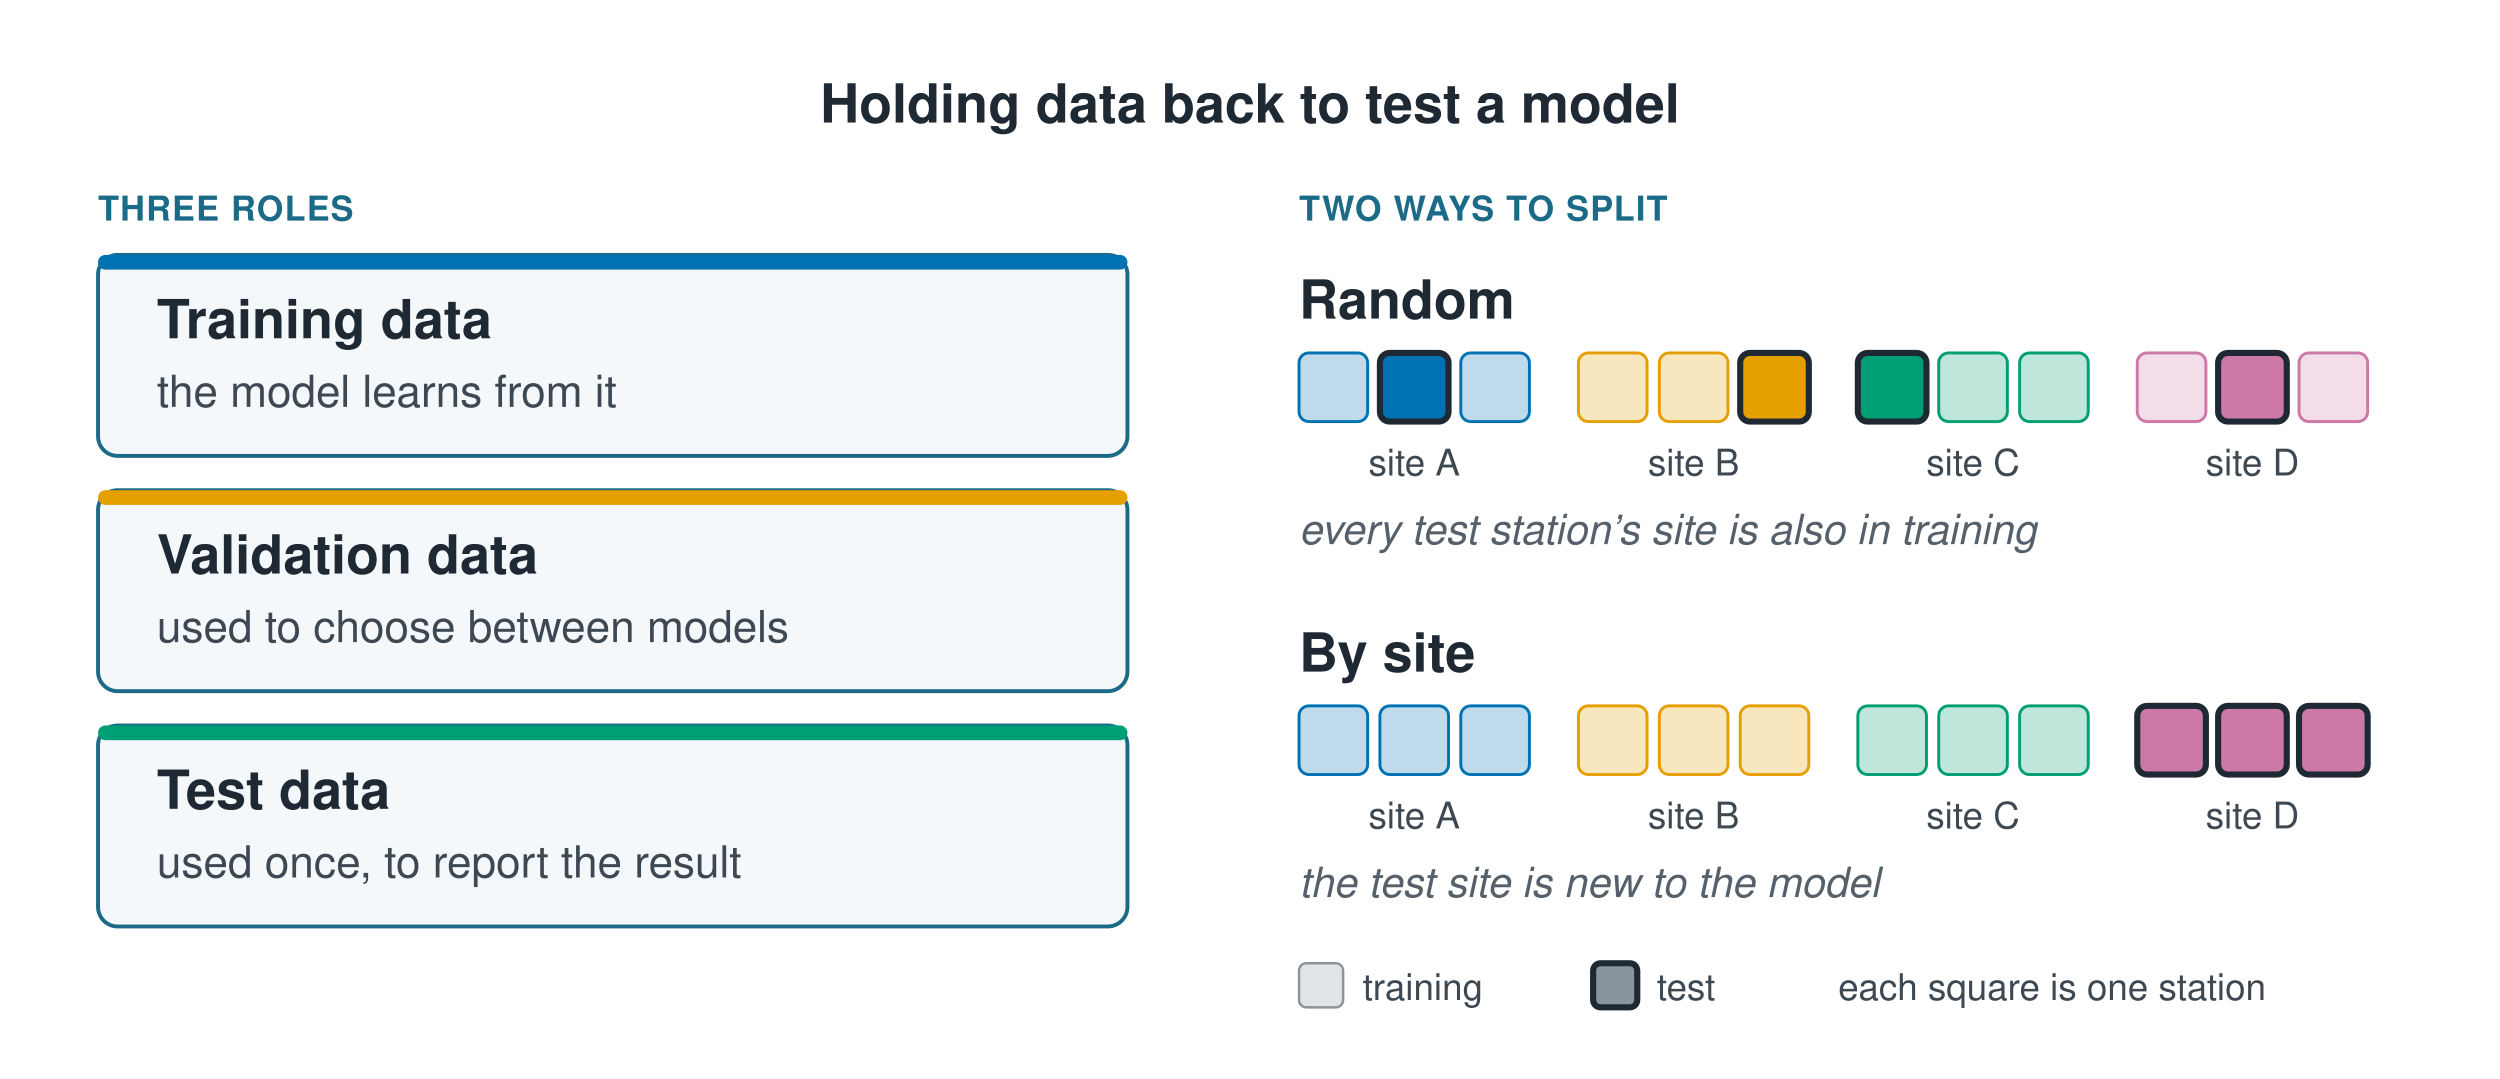
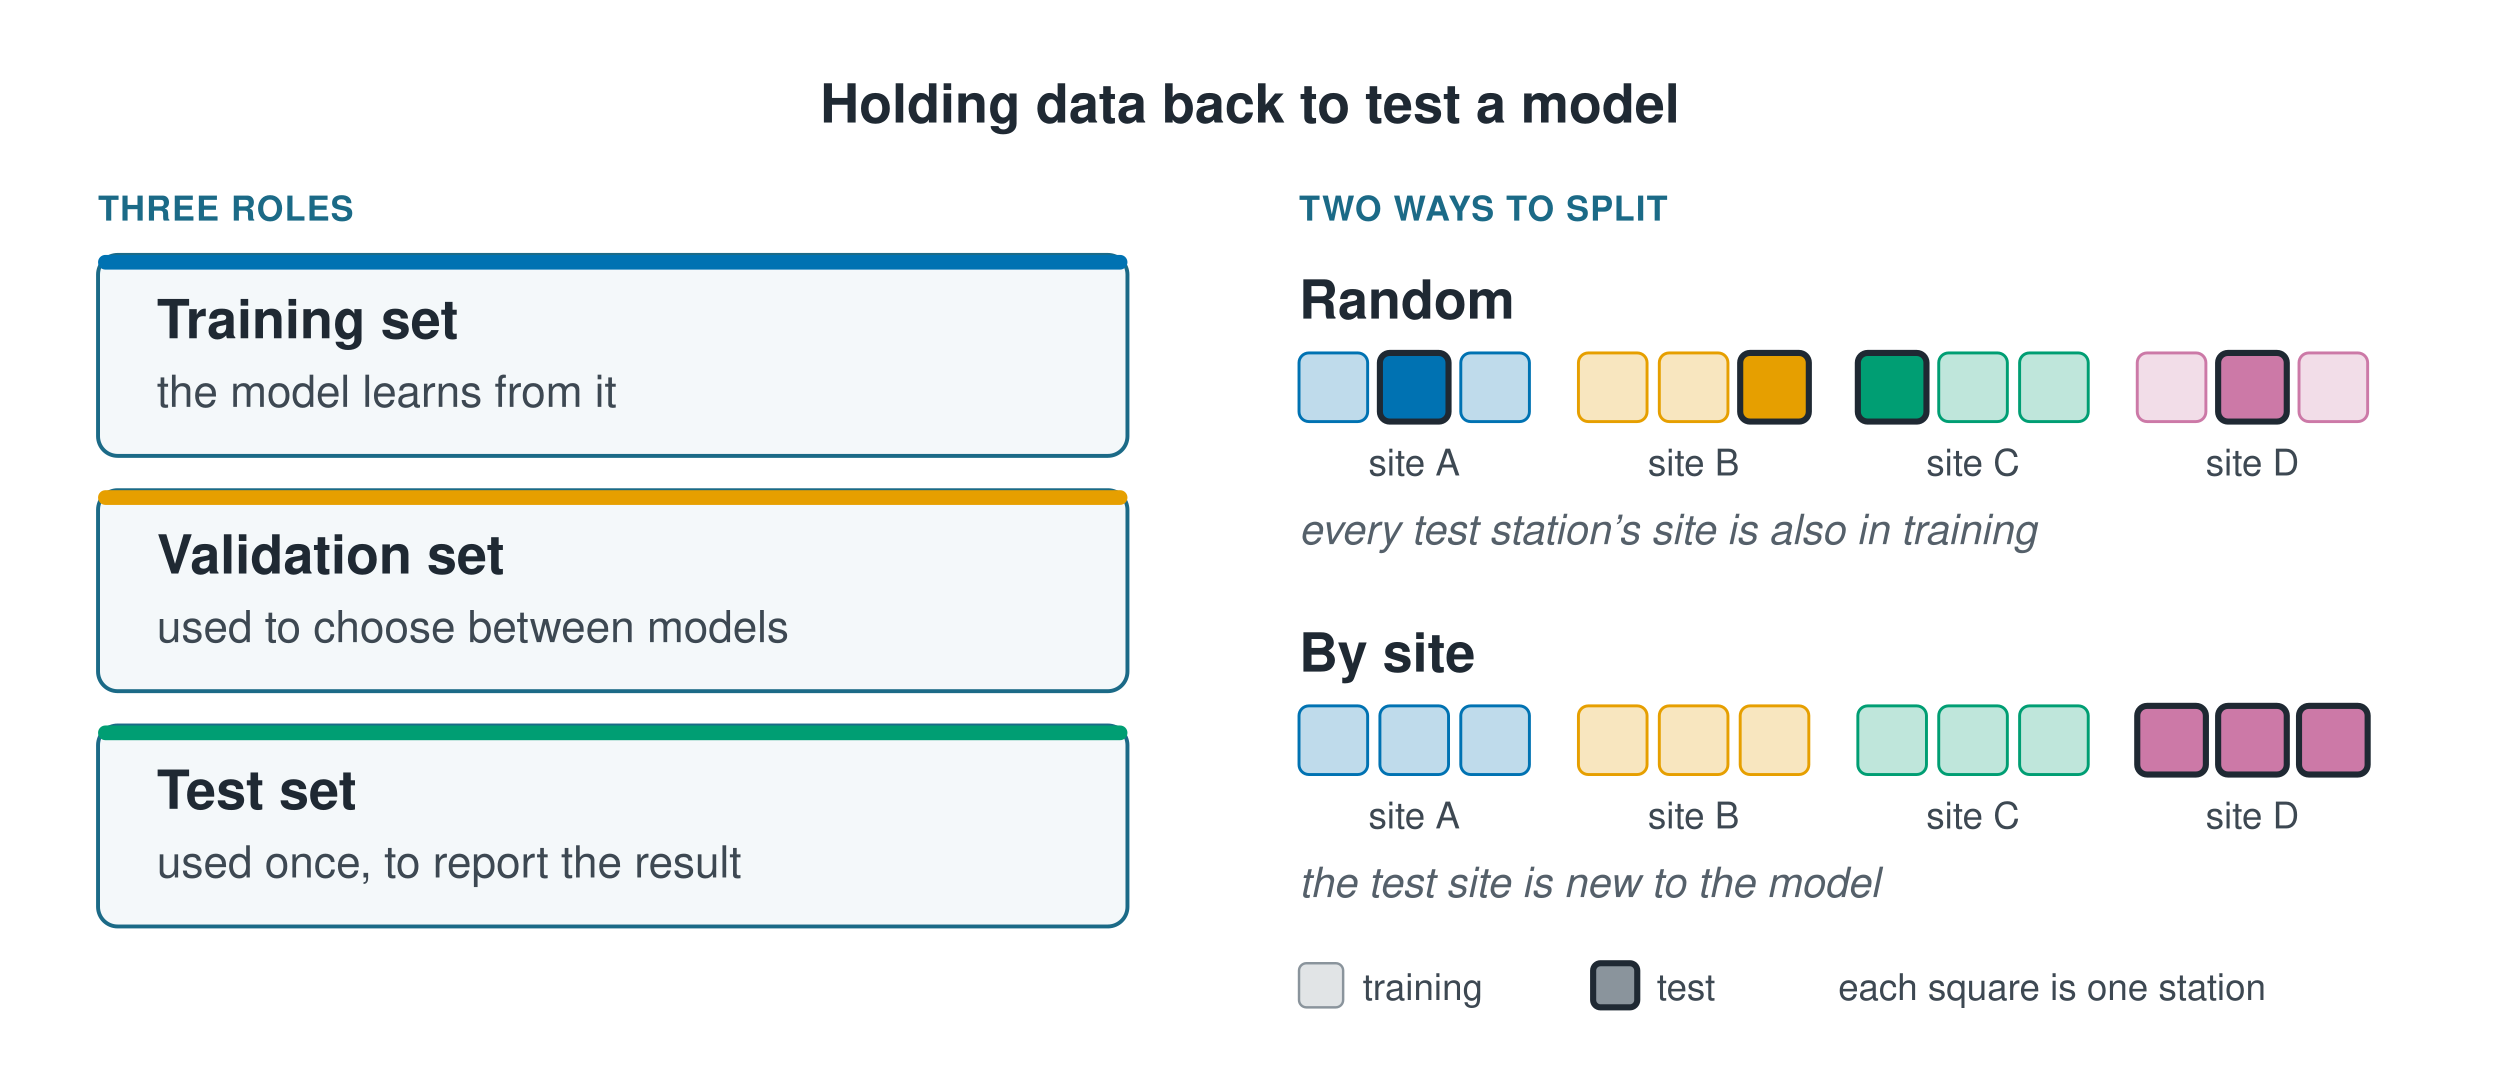
- <svg xmlns="http://www.w3.org/2000/svg" viewBox="-40 -24 1020 440" width="100%" role="img" aria-label="Two panels. Three roles: training data, which the model learns from; validation data, used to choose between models; test data, used once to report the result. Two ways to split: four sites, A to D, each visited three times. In a random split one visit from every site goes to the test data, so every test station's site is also in training. In a split by site, all three visits to site D go to the test data, so the test site is new to the model.">
+ <svg xmlns="http://www.w3.org/2000/svg" viewBox="-40 -24 1020 440" width="100%" role="img" aria-label="Two panels. Three roles: the training set, which the model learns from; the validation set, used to choose between models; the test set, used once to report the result. Two ways to split: four sites, A to D, each visited three times. In a random split one visit from every site goes to the test set, so every test station's site is also in training. In a split by site, all three visits to site D go to the test set, so the test site is new to the model.">
  <defs>
    <style>
      .box  { fill: #f4f8fa; stroke: #1b6a87; stroke-width: 1.6; }
      .title{ font: bold 22px "Source Sans Pro", Helvetica, Arial, sans-serif; fill: #1f2933; }
      .head { font: bold 22px "Source Sans Pro", Helvetica, Arial, sans-serif; fill: #1f2933; }
      .body { font: 18px "Source Sans Pro", Helvetica, Arial, sans-serif; fill: #3d4852; }
      .lab  { font: bold 14px "Source Sans Pro", Helvetica, Arial, sans-serif; letter-spacing: 0.5px; }
      .note { font: italic 17px "Source Sans Pro", Helvetica, Arial, sans-serif; fill: #55606a; }
      .sm   { font: 15px "Source Sans Pro", Helvetica, Arial, sans-serif; fill: #3d4852; }
    </style>
  </defs>
  <text class="title" x="470" y="26" text-anchor="middle">Holding data back to test a model</text>
  <text class="lab" x="0" y="66" fill="#1b6a87">THREE ROLES</text>
  <rect class="box" x="0" y="80" width="420" height="82" rx="8" />
  <rect x="0" y="80" width="420" height="6" rx="3" fill="#0072B2" />
-   <text class="head" x="24" y="114">Training data</text>
+   <text class="head" x="24" y="114">Training set</text>
  <text class="body" x="24" y="142">the model learns from it</text>
  <rect class="box" x="0" y="176" width="420" height="82" rx="8" />
  <rect x="0" y="176" width="420" height="6" rx="3" fill="#E69F00" />
-   <text class="head" x="24" y="210">Validation data</text>
+   <text class="head" x="24" y="210">Validation set</text>
  <text class="body" x="24" y="238">used to choose between models</text>
  <rect class="box" x="0" y="272" width="420" height="82" rx="8" />
  <rect x="0" y="272" width="420" height="6" rx="3" fill="#009E73" />
-   <text class="head" x="24" y="306">Test data</text>
+   <text class="head" x="24" y="306">Test set</text>
  <text class="body" x="24" y="334">used once, to report the result</text>
  <text class="lab" x="490" y="66" fill="#1b6a87">TWO WAYS TO SPLIT</text>
  <text class="head" x="490" y="106">Random</text>
  <rect x="490" y="120" width="28" height="28" rx="4" fill="#0072B2" fill-opacity="0.25" stroke="#0072B2" stroke-width="1.2" />
  <rect x="523" y="120" width="28" height="28" rx="4" fill="#0072B2" stroke="#1f2933" stroke-width="2.5" />
  <rect x="556" y="120" width="28" height="28" rx="4" fill="#0072B2" fill-opacity="0.25" stroke="#0072B2" stroke-width="1.2" />
  <rect x="604" y="120" width="28" height="28" rx="4" fill="#E69F00" fill-opacity="0.25" stroke="#E69F00" stroke-width="1.2" />
  <rect x="637" y="120" width="28" height="28" rx="4" fill="#E69F00" fill-opacity="0.25" stroke="#E69F00" stroke-width="1.2" />
  <rect x="670" y="120" width="28" height="28" rx="4" fill="#E69F00" stroke="#1f2933" stroke-width="2.5" />
  <rect x="718" y="120" width="28" height="28" rx="4" fill="#009E73" stroke="#1f2933" stroke-width="2.5" />
  <rect x="751" y="120" width="28" height="28" rx="4" fill="#009E73" fill-opacity="0.25" stroke="#009E73" stroke-width="1.2" />
  <rect x="784" y="120" width="28" height="28" rx="4" fill="#009E73" fill-opacity="0.25" stroke="#009E73" stroke-width="1.2" />
  <rect x="832" y="120" width="28" height="28" rx="4" fill="#CC79A7" fill-opacity="0.25" stroke="#CC79A7" stroke-width="1.2" />
  <rect x="865" y="120" width="28" height="28" rx="4" fill="#CC79A7" stroke="#1f2933" stroke-width="2.5" />
  <rect x="898" y="120" width="28" height="28" rx="4" fill="#CC79A7" fill-opacity="0.25" stroke="#CC79A7" stroke-width="1.2" />
  <text class="sm" x="537.0" y="170" text-anchor="middle">site A</text>
  <text class="sm" x="651.0" y="170" text-anchor="middle">site B</text>
  <text class="sm" x="765.0" y="170" text-anchor="middle">site C</text>
  <text class="sm" x="879.0" y="170" text-anchor="middle">site D</text>
  <text class="note" x="490" y="198">every test station’s site is also in training</text>
  <text class="head" x="490" y="250">By site</text>
  <rect x="490" y="264" width="28" height="28" rx="4" fill="#0072B2" fill-opacity="0.25" stroke="#0072B2" stroke-width="1.2" />
  <rect x="523" y="264" width="28" height="28" rx="4" fill="#0072B2" fill-opacity="0.25" stroke="#0072B2" stroke-width="1.2" />
  <rect x="556" y="264" width="28" height="28" rx="4" fill="#0072B2" fill-opacity="0.25" stroke="#0072B2" stroke-width="1.2" />
  <rect x="604" y="264" width="28" height="28" rx="4" fill="#E69F00" fill-opacity="0.25" stroke="#E69F00" stroke-width="1.2" />
  <rect x="637" y="264" width="28" height="28" rx="4" fill="#E69F00" fill-opacity="0.25" stroke="#E69F00" stroke-width="1.2" />
  <rect x="670" y="264" width="28" height="28" rx="4" fill="#E69F00" fill-opacity="0.25" stroke="#E69F00" stroke-width="1.2" />
  <rect x="718" y="264" width="28" height="28" rx="4" fill="#009E73" fill-opacity="0.25" stroke="#009E73" stroke-width="1.2" />
  <rect x="751" y="264" width="28" height="28" rx="4" fill="#009E73" fill-opacity="0.25" stroke="#009E73" stroke-width="1.2" />
  <rect x="784" y="264" width="28" height="28" rx="4" fill="#009E73" fill-opacity="0.25" stroke="#009E73" stroke-width="1.2" />
  <rect x="832" y="264" width="28" height="28" rx="4" fill="#CC79A7" stroke="#1f2933" stroke-width="2.5" />
  <rect x="865" y="264" width="28" height="28" rx="4" fill="#CC79A7" stroke="#1f2933" stroke-width="2.5" />
  <rect x="898" y="264" width="28" height="28" rx="4" fill="#CC79A7" stroke="#1f2933" stroke-width="2.5" />
  <text class="sm" x="537.0" y="314" text-anchor="middle">site A</text>
  <text class="sm" x="651.0" y="314" text-anchor="middle">site B</text>
  <text class="sm" x="765.0" y="314" text-anchor="middle">site C</text>
  <text class="sm" x="879.0" y="314" text-anchor="middle">site D</text>
  <text class="note" x="490" y="342">the test site is new to the model</text>
  <rect x="490" y="369" width="18" height="18" rx="3" fill="#8a949c" fill-opacity="0.25" stroke="#8a949c" />
  <text class="sm" x="516" y="384">training</text>
  <rect x="610" y="369" width="18" height="18" rx="3" fill="#8a949c" stroke="#1f2933" stroke-width="2.5" />
  <text class="sm" x="636" y="384">test</text>
  <text class="sm" x="710" y="384">each square is one station</text>
</svg>
